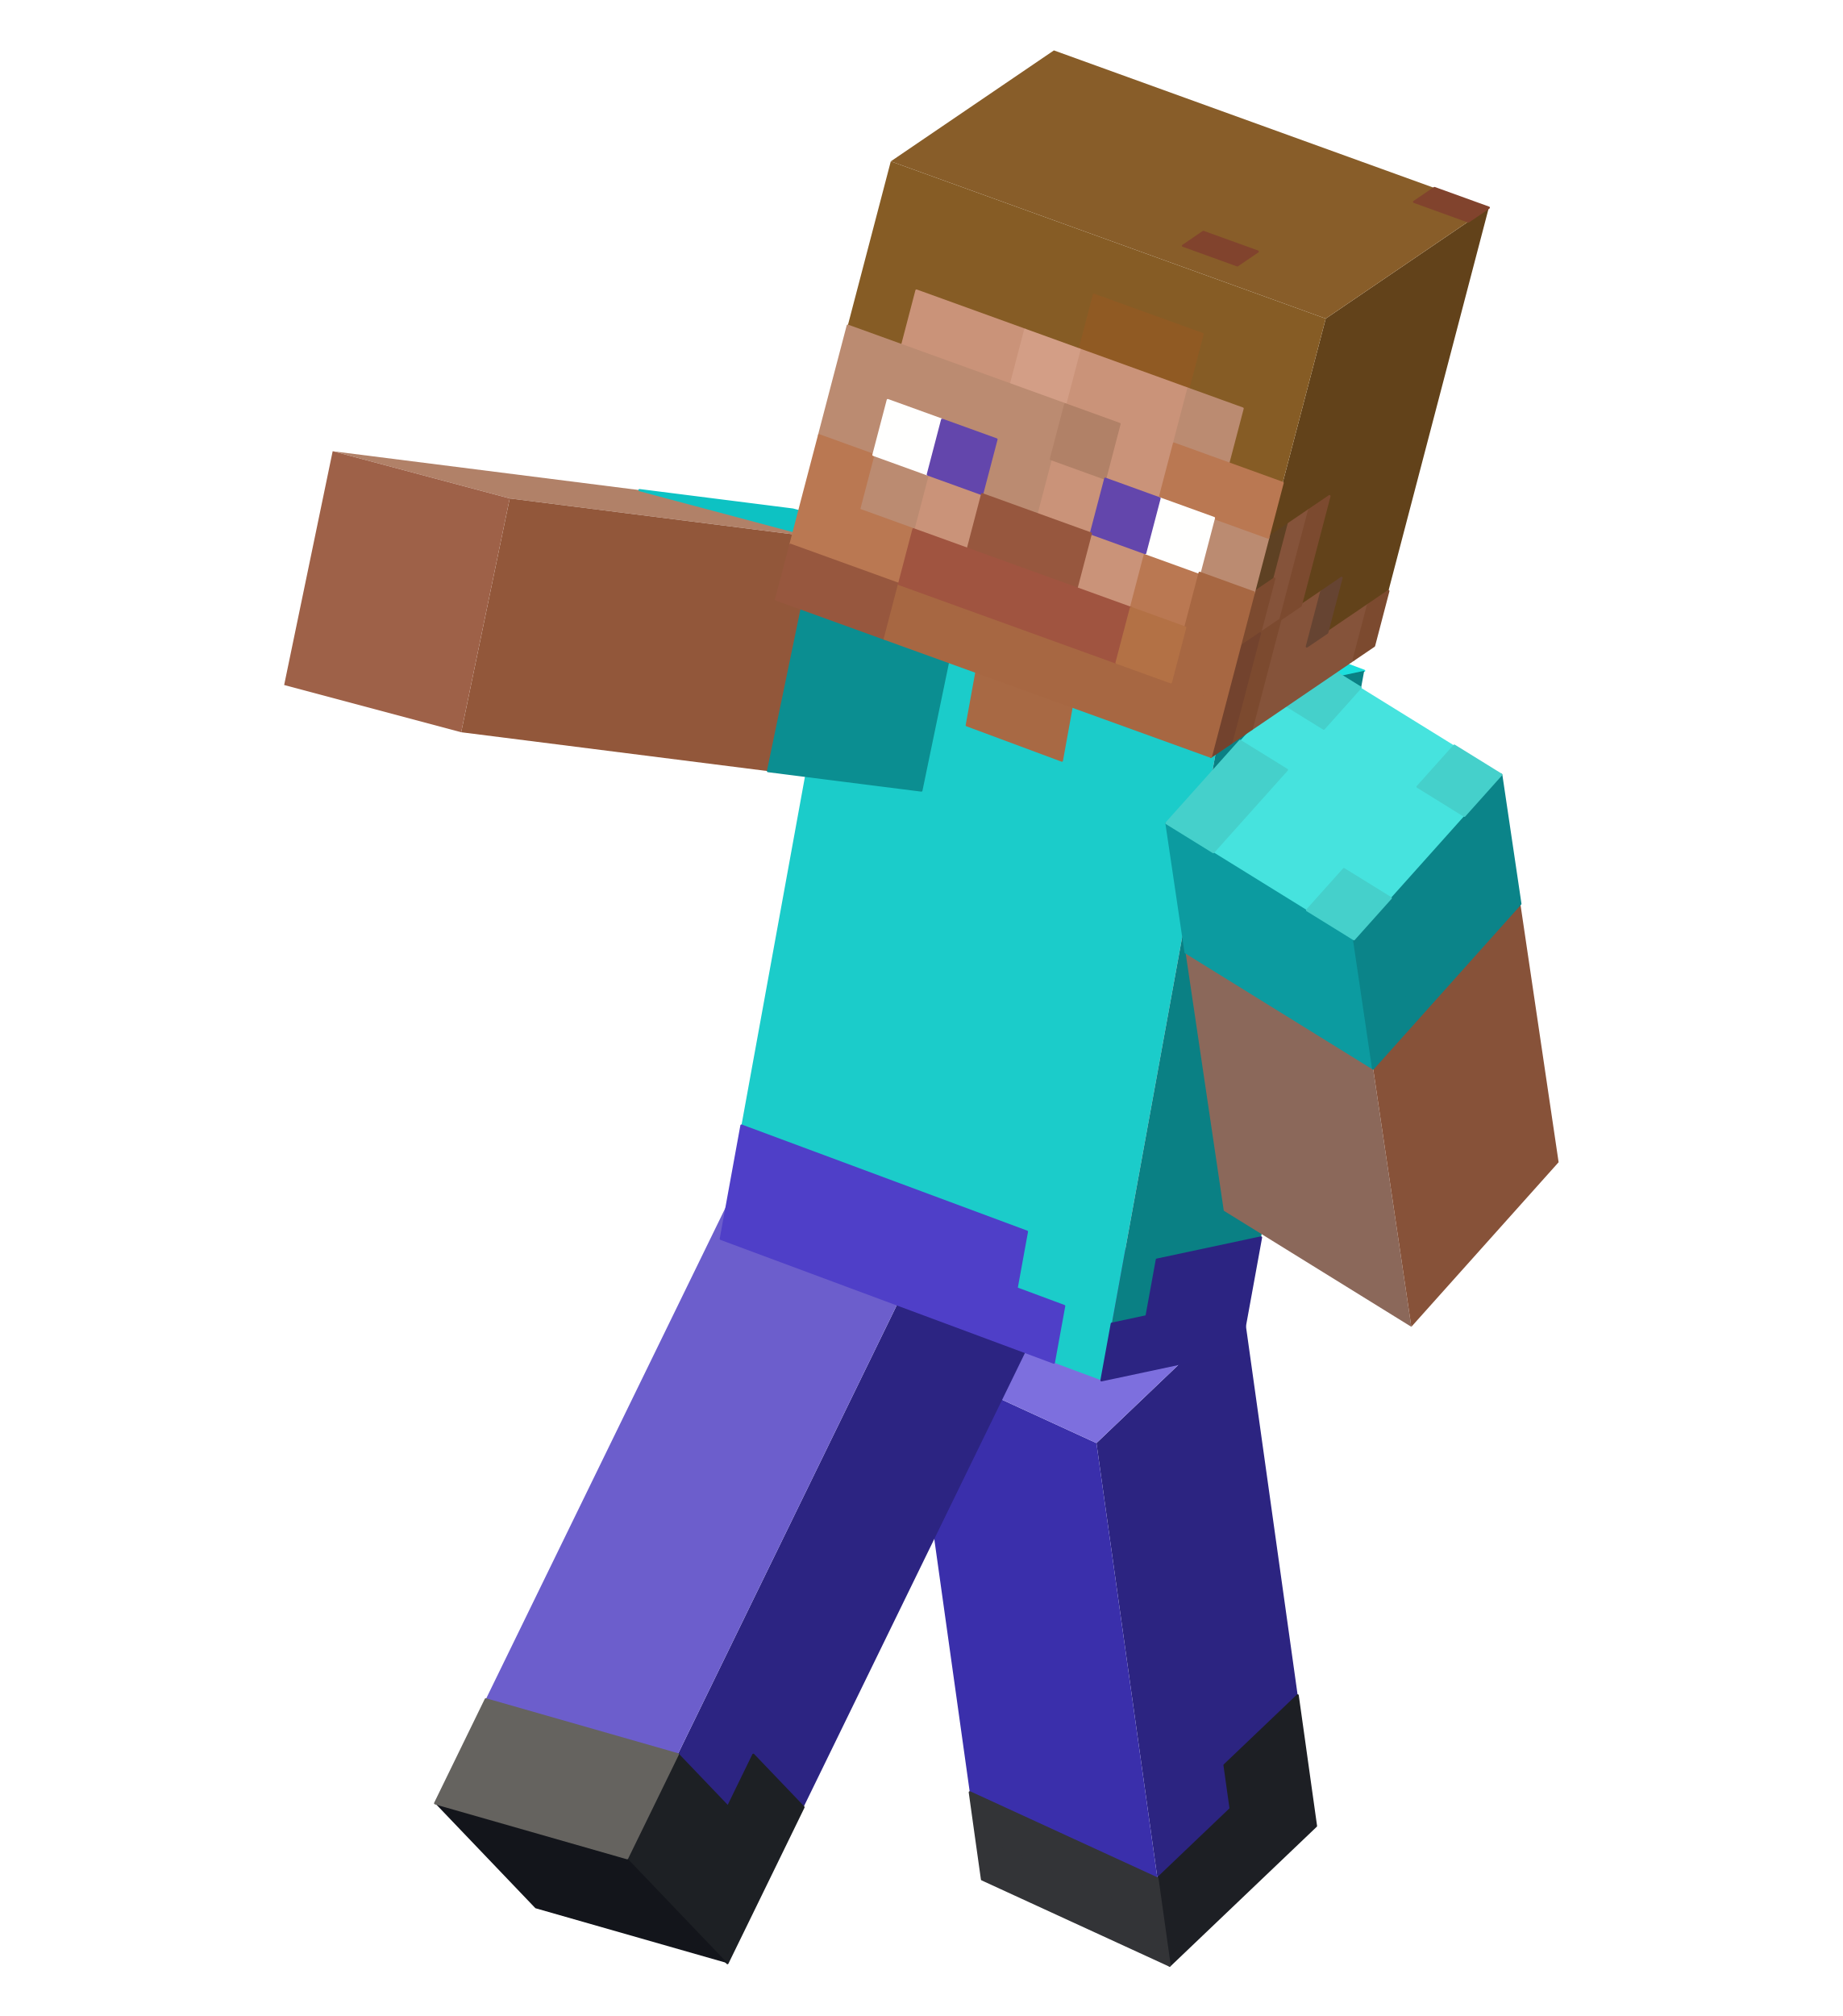
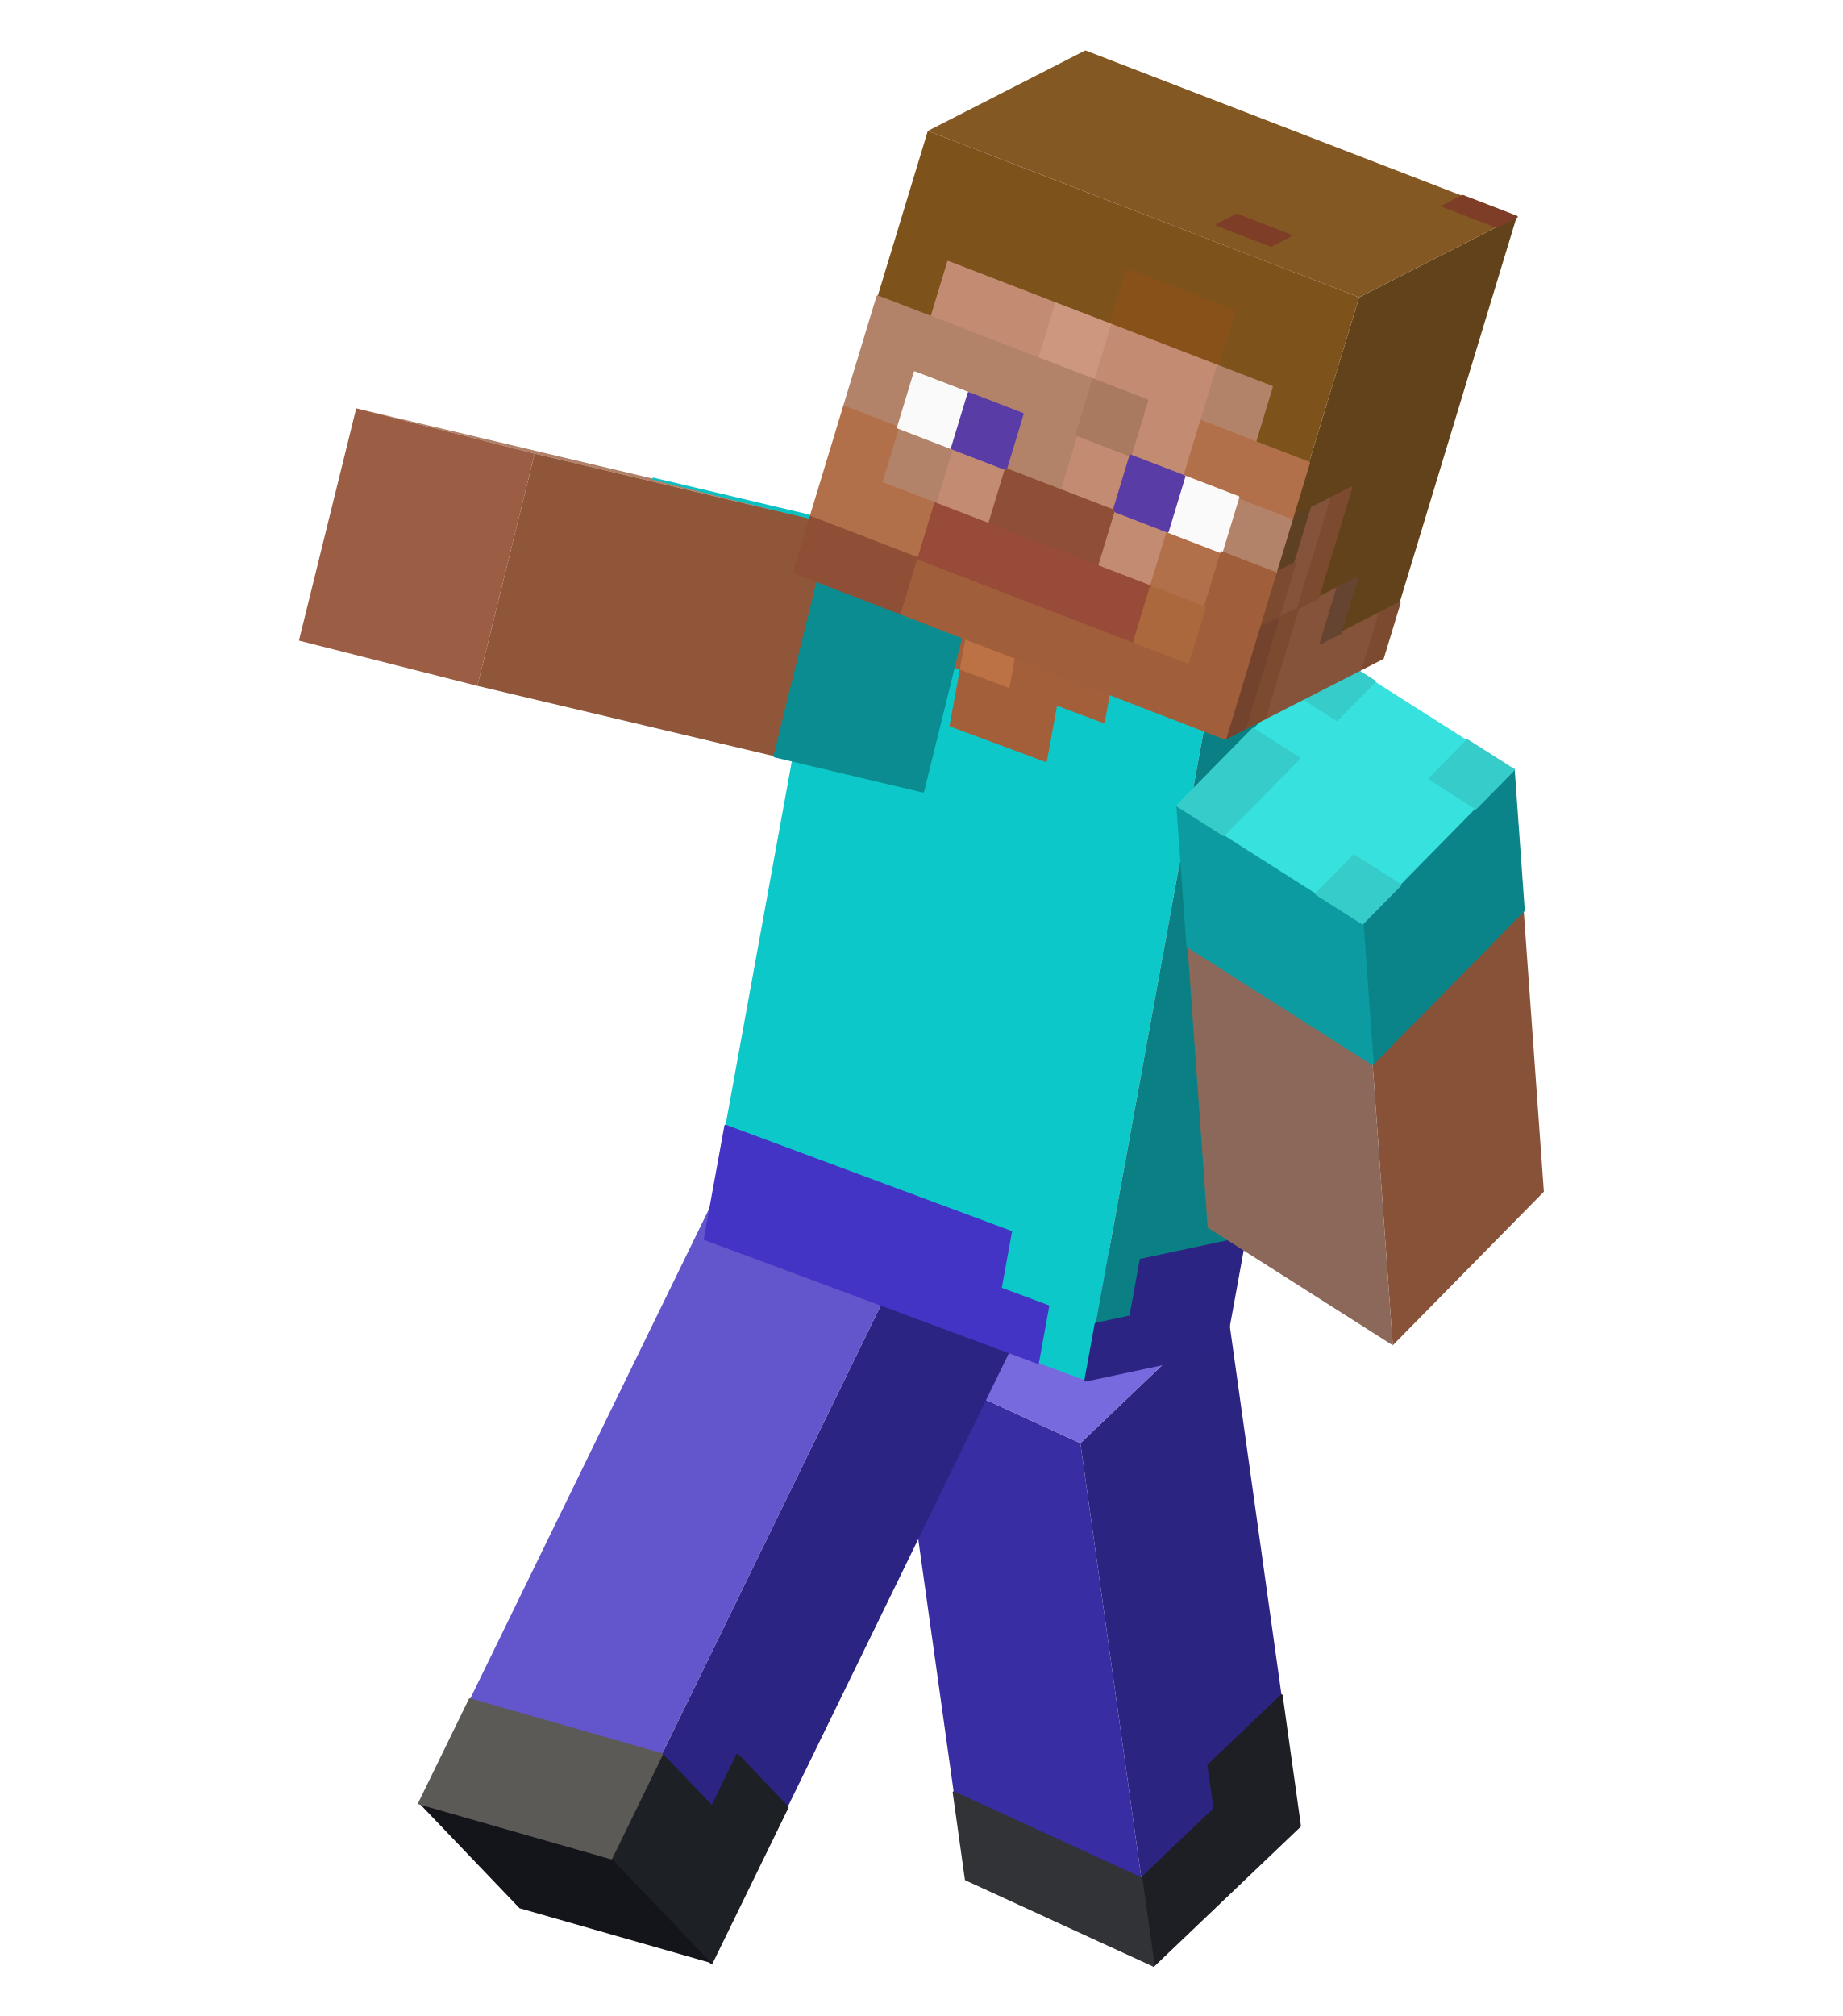
<svg xmlns="http://www.w3.org/2000/svg" viewBox="0 0 512 560" width="512" height="560" role="img" aria-labelledby="steve-title steve-desc">
  <g id="steve">
    <g id="leg-left" aria-label="Left leg">
      <g class="face" data-face="px">
-         <path fill="#2c2481" d="M304.64 400.86L345.29 362.08L365.64 507.22L324.98 546Z" />
-         <path fill="#1d1f24" stroke="#1d1f24" stroke-width=".6" stroke-linejoin="round" d="M340.22 490.32L360.55 470.93L362.25 483.03L341.92 502.42ZM321.59 521.81L362.25 483.03L363.94 495.12L323.29 533.91ZM323.29 533.91L363.94 495.12L365.64 507.22L324.98 546Z" />
+         <path fill="#2c2481" d="M300.18 400.9L340.82 362.13L361.16 507.23L320.52 546Z" />
+         <path fill="#1d1f24" stroke="#1d1f24" stroke-width=".6" stroke-linejoin="round" d="M335.75 490.34L356.08 470.95L357.77 483.04L337.45 502.43ZM317.13 521.82L357.77 483.04L359.47 495.13L318.82 533.91ZM318.82 533.91L359.47 495.13L361.16 507.23L320.52 546Z" />
      </g>
      <g class="face" data-face="front">
-         <path fill="#3a2fab" d="M252.49 376.92L304.64 400.86L324.98 546L272.84 522.05Z" />
-         <path fill="#333437" stroke="#333437" stroke-width=".6" stroke-linejoin="round" d="M269.45 497.86L321.59 521.81L323.29 533.91L271.14 509.96ZM271.14 509.96L323.29 533.91L324.98 546L272.84 522.05Z" />
+         <path fill="#382da3" d="M248.04 376.96L300.18 400.9L320.52 546L268.38 522.06Z" />
+         <path fill="#313336" stroke="#313336" stroke-width=".6" stroke-linejoin="round" d="M264.99 497.88L317.13 521.82L318.82 533.91L266.69 509.97ZM266.69 509.97L318.82 533.91L320.52 546L268.38 522.06Z" />
      </g>
      <g class="face" data-face="top">
-         <path fill="#7d6fde" d="M293.15 338.13L345.29 362.08L304.64 400.86L252.49 376.92Z" />
+         <path fill="#7769de" d="M288.69 338.19L340.82 362.13L300.18 400.9L248.04 376.96Z" />
      </g>
    </g>
    <g id="leg-right" aria-label="Right leg">
      <g class="face" data-face="px">
-         <path fill="#2c2482" d="M258.75 342.91L286.62 372.05L202.12 545.32L174.25 516.17Z" />
-         <path fill="#1d2024" stroke="#1d2024" stroke-width=".6" stroke-linejoin="round" d="M209.31 487.43L223.25 502L216.21 516.44L202.27 501.87ZM188.34 487.3L216.21 516.44L209.17 530.88L181.3 501.74ZM181.3 501.74L209.17 530.88L202.12 545.32L174.25 516.17Z" />
+         <path fill="#2c2482" d="M254.3 342.96L282.17 372.09L197.69 545.32L169.83 516.18Z" />
+         <path fill="#1d2024" stroke="#1d2024" stroke-width=".6" stroke-linejoin="round" d="M204.88 487.44L218.81 502.01L211.77 516.45L197.84 501.88ZM183.91 487.31L211.77 516.45L204.73 530.88L176.87 501.75ZM176.87 501.75L204.73 530.88L197.69 545.32L169.83 516.18Z" />
      </g>
      <g class="face" data-face="bottom">
-         <path fill="#13151b" d="M120.89 500.91L174.25 516.17L202.12 545.32L148.76 530.06Z" />
+         <path fill="#13151b" d="M116.47 500.92L169.83 516.18L197.69 545.32L144.34 530.06Z" />
      </g>
      <g class="face" data-face="front">
-         <path fill="#6c5ecc" d="M205.39 327.64L258.75 342.91L174.25 516.17L120.89 500.91Z" />
-         <path fill="#65635f" stroke="#65635f" stroke-width=".6" stroke-linejoin="round" d="M134.97 472.03L188.34 487.3L181.3 501.74L127.93 486.47ZM127.93 486.47L181.3 501.74L174.25 516.17L120.89 500.91Z" />
+         <path fill="#6355cb" d="M200.95 327.7L254.3 342.96L169.83 516.18L116.47 500.92Z" />
+         <path fill="#5c5a57" stroke="#5c5a57" stroke-width=".6" stroke-linejoin="round" d="M130.55 472.05L183.91 487.31L176.87 501.75L123.51 486.49ZM123.51 486.49L176.87 501.75L169.83 516.18L116.47 500.92Z" />
      </g>
    </g>
    <g id="torso" aria-label="Torso">
      <g class="face" data-face="front">
-         <path fill="#1bccca" d="M234.67 155.24L340.44 194.55L306.03 383.43L200.26 344.13Z" />
-         <path fill="#a86944" stroke="#a86944" stroke-width=".6" stroke-linejoin="round" d="M261.11 165.07L274.33 169.98L271.46 185.72L258.24 180.81ZM287.55 174.89L313.99 184.72L311.13 200.46L284.68 190.64ZM271.46 185.72L297.9 195.55L295.04 211.29L268.6 201.46Z" />
-         <path fill="#c17b4e" stroke="#c17b4e" stroke-width=".6" stroke-linejoin="round" d="M274.33 169.98L287.55 174.89L284.68 190.64L271.46 185.72Z" />
-         <path fill="#4f3fc8" stroke="#4f3fc8" stroke-width=".6" stroke-linejoin="round" d="M206 312.65L285.33 342.13L282.46 357.87L203.13 328.39ZM203.13 328.39L295.68 362.78L292.81 378.52L200.26 344.13Z" />
+         <path fill="#0dc8c8" d="M230.22 155.34L335.97 194.64L301.57 383.48L195.83 344.18Z" />
+         <path fill="#a25f3a" stroke="#a25f3a" stroke-width=".6" stroke-linejoin="round" d="M256.66 165.16L269.88 170.08L267.01 185.81L253.79 180.9ZM283.09 174.99L309.53 184.81L306.66 200.55L280.23 190.72ZM267.01 185.81L293.45 195.64L290.58 211.37L264.14 201.55Z" />
+         <path fill="#bc7245" stroke="#bc7245" stroke-width=".6" stroke-linejoin="round" d="M269.88 170.08L283.09 174.99L280.23 190.72L267.01 185.81Z" />
+         <path fill="#4434c5" stroke="#4434c5" stroke-width=".6" stroke-linejoin="round" d="M201.56 312.71L280.87 342.18L278 357.92L198.7 328.44ZM198.7 328.44L291.22 362.83L288.36 378.56L195.83 344.18Z" />
      </g>
      <g class="face" data-face="top">
-         <path fill="#a3603c" d="M273.26 147.02L379.03 186.33L340.44 194.55L234.67 155.24Z" />
-         <path fill="#1ddfdd" stroke="#1ddfdd" stroke-width=".6" stroke-linejoin="round" d="M273.26 147.02L286.49 151.93L276.84 153.99L263.61 149.08ZM365.81 181.41L379.03 186.33L369.38 188.38L356.16 183.47ZM263.61 149.08L276.84 153.99L267.19 156.04L253.96 151.13ZM356.16 183.47L369.38 188.38L359.73 190.44L346.51 185.52ZM253.96 151.13L267.19 156.04L257.54 158.1L244.32 153.19ZM346.51 185.52L359.73 190.44L350.08 192.49L336.86 187.58ZM244.32 153.19L257.54 158.1L247.89 160.16L234.67 155.24ZM336.86 187.58L350.08 192.49L340.44 194.55L327.21 189.63Z" />
+         <path fill="#a3603d" d="M268.81 147.12L374.55 186.42L335.97 194.64L230.22 155.34Z" />
+         <path fill="#1edfdd" stroke="#1edfdd" stroke-width=".6" stroke-linejoin="round" d="M268.81 147.12L282.03 152.03L272.38 154.09L259.16 149.18ZM361.34 181.5L374.55 186.42L364.91 188.47L351.69 183.56ZM259.16 149.18L272.38 154.09L262.74 156.14L249.52 151.23ZM351.69 183.56L364.91 188.47L355.26 190.53L342.04 185.61ZM249.52 151.23L262.74 156.14L253.09 158.2L239.87 153.29ZM342.04 185.61L355.26 190.53L345.61 192.58L332.4 187.67ZM239.87 153.29L253.09 158.2L243.44 160.25L230.22 155.34ZM332.4 187.67L345.61 192.58L335.97 194.64L322.75 189.72Z" />
      </g>
      <g class="face" data-face="px">
-         <path fill="#0a8084" d="M340.44 194.55L379.03 186.33L344.63 375.21L306.03 383.43Z" />
-         <path fill="#2c2482" stroke="#2c2482" stroke-width=".6" stroke-linejoin="round" d="M321.42 349.9L350.37 343.73L347.5 359.47L318.55 365.64ZM308.9 367.69L347.5 359.47L344.63 375.21L306.03 383.43Z" />
+         <path fill="#0a8084" d="M335.97 194.64L374.55 186.42L340.16 375.26L301.57 383.48Z" />
+         <path fill="#2c2482" stroke="#2c2482" stroke-width=".6" stroke-linejoin="round" d="M316.95 349.95L345.89 343.78L343.03 359.52L314.09 365.68ZM304.44 367.74L343.03 359.52L340.16 375.26L301.57 383.48Z" />
      </g>
    </g>
    <g id="arm-left" aria-label="Left arm">
+       <g class="face" data-face="px">
+         <path fill="#885239" d="M378.57 256.5L420.55 213.83L428.95 331.03L386.97 373.7Z" />
+         <path fill="#0b8489" stroke="#0b8489" stroke-width=".6" stroke-linejoin="round" d="M378.57 256.5L420.55 213.83L421.25 223.6L379.27 266.26ZM379.27 266.26L421.25 223.6L421.95 233.36L379.97 276.03ZM379.97 276.03L421.95 233.36L422.65 243.13L380.67 285.8ZM380.67 285.8L422.65 243.13L423.35 252.9L381.37 295.56Z" />
+       </g>
      <g class="face" data-face="front">
-         <path fill="#8b685a" d="M324.08 228.65L376.19 260.9L392.13 368.56L340.02 336.31Z" />
-         <path fill="#0c9ba0" stroke="#0c9ba0" stroke-width=".6" stroke-linejoin="round" d="M324.08 228.65L376.19 260.9L377.52 269.87L325.41 237.62ZM325.41 237.62L377.52 269.87L378.85 278.84L326.74 246.59ZM326.74 246.59L378.85 278.84L380.17 287.81L328.07 255.57ZM328.07 255.57L380.17 287.81L381.5 296.79L329.4 264.54Z" />
-       </g>
-       <g class="face" data-face="px">
-         <path fill="#875239" d="M376.19 260.9L417.11 215.18L433.05 322.84L392.13 368.56Z" />
-         <path fill="#0b8489" stroke="#0b8489" stroke-width=".6" stroke-linejoin="round" d="M376.19 260.9L417.11 215.18L418.44 224.15L377.52 269.87ZM377.52 269.87L418.44 224.15L419.77 233.12L378.85 278.84ZM378.85 278.84L419.77 233.12L421.1 242.09L380.17 287.81ZM380.17 287.81L421.1 242.09L422.43 251.06L381.5 296.79Z" />
+         <path fill="#8b685a" d="M327.14 223.8L378.57 256.5L386.97 373.7L335.54 341Z" />
+         <path fill="#0c9ba0" stroke="#0c9ba0" stroke-width=".6" stroke-linejoin="round" d="M327.14 223.8L378.57 256.5L379.27 266.26L327.84 233.57ZM327.84 233.57L379.27 266.26L379.97 276.03L328.54 243.33ZM328.54 243.33L379.97 276.03L380.67 285.8L329.24 253.1ZM329.24 253.1L380.67 285.8L381.37 295.56L329.94 262.87Z" />
      </g>
      <g class="face" data-face="top">
-         <path fill="#46e3de" d="M365 182.93L417.11 215.18L376.19 260.9L324.08 228.65Z" />
-         <path fill="#45d0cb" stroke="#45d0cb" stroke-width=".6" stroke-linejoin="round" d="M365 182.93L378.03 190.99L367.8 202.42L354.77 194.36ZM404.08 207.12L417.11 215.18L406.88 226.61L393.85 218.55ZM344.54 205.79L357.57 213.85L347.34 225.28L334.31 217.22ZM334.31 217.22L347.34 225.28L337.11 236.71L324.08 228.65ZM373.39 241.41L386.42 249.47L376.19 260.9L363.16 252.84Z" />
+         <path fill="#37e1de" d="M369.12 181.13L420.55 213.83L378.57 256.5L327.14 223.8Z" />
+         <path fill="#36ccc9" stroke="#36ccc9" stroke-width=".6" stroke-linejoin="round" d="M369.12 181.13L381.98 189.31L371.48 199.97L358.62 191.8ZM407.7 205.66L420.55 213.83L410.06 224.5L397.2 216.32ZM348.13 202.47L360.99 210.64L350.49 221.31L337.63 213.13ZM337.63 213.13L350.49 221.31L340 231.97L327.14 223.8ZM376.21 237.66L389.07 245.83L378.57 256.5L365.71 248.32Z" />
      </g>
    </g>
    <g id="arm-right" aria-label="Right arm">
      <g class="face" data-face="front">
-         <path fill="#b18168" d="M220.29 141.54L269.48 154.66L141.62 138.46L92.43 125.34Z" />
-         <path fill="#0dc2c3" stroke="#0dc2c3" stroke-width=".6" stroke-linejoin="round" d="M220.29 141.54L269.48 154.66L258.83 153.31L209.64 140.19ZM209.64 140.19L258.83 153.31L248.17 151.96L198.98 138.84ZM198.98 138.84L248.17 151.96L237.52 150.61L188.33 137.49ZM188.33 137.49L237.52 150.61L226.86 149.26L177.67 136.14Z" />
+         <path fill="#b08068" d="M222.8 142.76L272.38 155.34L148.55 126L98.97 113.43Z" />
+         <path fill="#0dc1c2" stroke="#0dc1c2" stroke-width=".6" stroke-linejoin="round" d="M222.8 142.76L272.38 155.34L262.07 152.89L212.48 140.32ZM212.48 140.32L262.07 152.89L251.75 150.45L202.16 137.87ZM202.16 137.87L251.75 150.45L241.43 148L191.84 135.43ZM191.84 135.43L241.43 148L231.11 145.56L181.52 132.98Z" />
      </g>
      <g class="face" data-face="px">
-         <path fill="#92573a" d="M269.48 154.66L256 219.6L128.14 203.4L141.62 138.46Z" />
-         <path fill="#0b8e91" stroke="#0b8e91" stroke-width=".6" stroke-linejoin="round" d="M269.48 154.66L256 219.6L245.34 218.25L258.83 153.31ZM258.83 153.31L245.34 218.25L234.69 216.9L248.17 151.96ZM248.17 151.96L234.69 216.9L224.03 215.55L237.52 150.61ZM237.52 150.61L224.03 215.55L213.38 214.2L226.86 149.26Z" />
+         <path fill="#90563a" d="M272.38 155.34L256.46 219.85L132.63 190.52L148.55 126Z" />
+         <path fill="#0b8c90" stroke="#0b8c90" stroke-width=".6" stroke-linejoin="round" d="M272.38 155.34L256.46 219.85L246.14 217.41L262.07 152.89ZM262.07 152.89L246.14 217.41L235.82 214.96L251.75 150.45ZM251.75 150.45L235.82 214.96L225.51 212.52L241.43 148ZM241.43 148L225.51 212.52L215.19 210.07L231.11 145.56Z" />
      </g>
      <g class="face" data-face="bottom">
-         <path fill="#9e6148" d="M92.43 125.34L141.62 138.46L128.14 203.4L78.95 190.28Z" />
+         <path fill="#9b5d44" d="M98.97 113.43L148.55 126L132.63 190.52L83.05 177.94Z" />
      </g>
    </g>
    <g id="head" aria-label="Head">
      <g class="face" data-face="px">
-         <path fill="#62421a" d="M368.34 88.5L413.66 57.68L381.77 179.4L336.44 210.21Z" />
-         <path fill="#5e4123" stroke="#5e4123" stroke-width=".6" stroke-linejoin="round" d="M352.39 149.35L358.06 145.5L354.07 160.72L348.4 164.57Z" />
-         <path fill="#85533a" stroke="#85533a" stroke-width=".6" stroke-linejoin="round" d="M358.06 145.5L363.72 141.65L359.73 156.87L354.07 160.72ZM354.07 160.72L359.73 156.87L355.75 172.08L350.08 175.93ZM355.75 172.08L367.08 164.38L363.09 179.59L351.76 187.29ZM351.76 187.29L380.09 168.04L376.1 183.25L347.78 202.51Z" />
-         <path fill="#7c4a2f" stroke="#7c4a2f" stroke-width=".6" stroke-linejoin="round" d="M363.72 141.65L369.39 137.8L365.4 153.01L359.73 156.87ZM348.4 164.57L354.07 160.72L350.08 175.93L344.42 179.78ZM359.73 156.87L365.4 153.01L361.41 168.23L355.75 172.08ZM350.08 175.93L355.75 172.08L351.76 187.29L346.1 191.15ZM346.1 191.15L351.76 187.29L347.78 202.51L342.11 206.36ZM380.09 168.04L385.75 164.18L381.77 179.4L376.1 183.25Z" />
-         <path fill="#73432e" stroke="#73432e" stroke-width=".6" stroke-linejoin="round" d="M344.42 179.78L350.08 175.93L346.1 191.15L340.43 195ZM340.43 195L346.1 191.15L342.11 206.36L336.44 210.21Z" />
-         <path fill="#664432" stroke="#664432" stroke-width=".6" stroke-linejoin="round" d="M367.08 164.38L372.74 160.52L368.76 175.74L363.09 179.59Z" />
+         <path fill="#62421a" d="M377.63 82.59L421.4 60.22L384.2 182.8L340.43 205.17Z" />
+         <path fill="#5e4123" stroke="#5e4123" stroke-width=".6" stroke-linejoin="round" d="M359.03 143.88L364.5 141.08L359.85 156.41L354.38 159.2Z" />
+         <path fill="#85533a" stroke="#85533a" stroke-width=".6" stroke-linejoin="round" d="M364.5 141.08L369.97 138.29L365.32 153.61L359.85 156.41ZM359.85 156.41L365.32 153.61L360.67 168.93L355.2 171.73ZM360.67 168.93L371.61 163.34L366.96 178.66L356.02 184.26ZM356.02 184.26L383.38 170.28L378.73 185.6L351.37 199.58Z" />
+         <path fill="#7c4a2f" stroke="#7c4a2f" stroke-width=".6" stroke-linejoin="round" d="M369.97 138.29L375.44 135.49L370.79 150.81L365.32 153.61ZM354.38 159.2L359.85 156.41L355.2 171.73L349.73 174.53ZM365.32 153.61L370.79 150.81L366.14 166.14L360.67 168.93ZM355.2 171.73L360.67 168.93L356.02 184.26L350.55 187.05ZM350.55 187.05L356.02 184.26L351.37 199.58L345.9 202.38ZM383.38 170.28L388.85 167.48L384.2 182.8L378.73 185.6Z" />
+         <path fill="#73432e" stroke="#73432e" stroke-width=".6" stroke-linejoin="round" d="M349.73 174.53L355.2 171.73L350.55 187.05L345.08 189.85ZM345.08 189.85L350.55 187.05L345.9 202.38L340.43 205.17Z" />
+         <path fill="#664432" stroke="#664432" stroke-width=".6" stroke-linejoin="round" d="M371.61 163.34L377.08 160.55L372.43 175.87L366.96 178.66Z" />
      </g>
      <g class="face" data-face="top">
-         <path fill="#885d29" d="M292.82 14L413.66 57.68L368.34 88.5L247.5 44.82Z" />
-         <path fill="#81432d" stroke="#81432d" stroke-width=".6" stroke-linejoin="round" d="M398.55 52.22L413.66 57.68L407.99 61.53L392.89 56.07ZM334.35 64.41L349.46 69.87L343.79 73.72L328.69 68.26Z" />
+         <path fill="#835823" d="M301.55 14L421.4 60.22L377.63 82.59L257.78 36.37Z" />
+         <path fill="#7d3d27" stroke="#7d3d27" stroke-width=".6" stroke-linejoin="round" d="M406.42 54.44L421.4 60.22L415.93 63.02L400.95 57.24ZM343.63 59.66L358.61 65.44L353.14 68.24L338.16 62.46Z" />
      </g>
      <g class="face" data-face="front">
-         <path fill="#865c25" d="M247.5 44.82L368.34 88.5L336.44 210.21L215.61 166.53Z" />
-         <path fill="#905a23" stroke="#905a23" stroke-width=".6" stroke-linejoin="round" d="M303.93 81.87L334.14 92.79L330.15 108.01L299.95 97.09Z" />
-         <path fill="#ca9379" stroke="#ca9379" stroke-width=".6" stroke-linejoin="round" d="M254.63 80.7L284.84 91.62L280.85 106.84L250.65 95.92ZM299.95 97.09L330.15 108.01L326.17 123.22L295.96 112.3ZM311.06 117.76L326.17 123.22L322.18 138.43L307.08 132.97ZM291.97 127.51L307.08 132.97L303.09 148.19L287.99 142.73ZM257.78 131.81L272.88 137.27L268.9 152.48L253.79 147.02ZM303.09 148.19L318.19 153.65L314.21 168.86L299.1 163.4Z" />
-         <path fill="#d39e86" stroke="#d39e86" stroke-width=".6" stroke-linejoin="round" d="M284.84 91.62L299.95 97.09L295.96 112.3L280.85 106.84Z" />
-         <path fill="#bb8b71" stroke="#bb8b71" stroke-width=".6" stroke-linejoin="round" d="M330.15 108.01L345.26 113.47L341.27 128.68L326.17 123.22ZM235.54 90.46L295.96 112.3L291.97 127.51L231.55 105.67ZM231.55 105.67L246.66 111.13L242.67 126.35L227.57 120.89ZM276.87 122.05L291.97 127.51L287.99 142.73L272.88 137.27ZM337.29 143.89L352.39 149.35L348.4 164.57L333.3 159.11ZM242.67 126.35L257.78 131.81L253.79 147.02L238.69 141.56Z" />
-         <path fill="#b18167" stroke="#b18167" stroke-width=".6" stroke-linejoin="round" d="M295.96 112.3L311.06 117.76L307.08 132.97L291.97 127.51Z" />
-         <path fill="#ba7852" stroke="#ba7852" stroke-width=".6" stroke-linejoin="round" d="M326.17 123.22L356.38 134.14L352.39 149.35L322.18 138.43ZM227.57 120.89L242.67 126.35L238.69 141.56L223.58 136.1ZM318.19 153.65L333.3 159.11L329.31 174.32L314.21 168.86ZM223.58 136.1L253.79 147.02L249.8 162.24L219.6 151.32Z" />
-         <path fill="#fffffe" stroke="#fffffe" stroke-width=".6" stroke-linejoin="round" d="M246.66 111.13L261.76 116.59L257.78 131.81L242.67 126.35ZM322.18 138.43L337.29 143.89L333.3 159.11L318.19 153.65Z" />
-         <path fill="#6346ac" stroke="#6346ac" stroke-width=".6" stroke-linejoin="round" d="M261.76 116.59L276.87 122.05L272.88 137.27L257.78 131.81ZM307.08 132.97L322.18 138.43L318.19 153.65L303.09 148.19Z" />
-         <path fill="#97573e" stroke="#97573e" stroke-width=".6" stroke-linejoin="round" d="M272.88 137.27L303.09 148.19L299.1 163.4L268.9 152.48ZM219.6 151.32L249.8 162.24L245.82 177.45L215.61 166.53Z" />
-         <path fill="#a76742" stroke="#a76742" stroke-width=".6" stroke-linejoin="round" d="M333.3 159.11L348.4 164.57L344.42 179.78L329.31 174.32ZM329.31 174.32L344.42 179.78L340.43 195L325.33 189.54ZM249.8 162.24L340.43 195L336.44 210.21L245.82 177.45Z" />
-         <path fill="#a05440" stroke="#a05440" stroke-width=".6" stroke-linejoin="round" d="M253.79 147.02L314.21 168.86L310.22 184.08L249.8 162.24Z" />
-         <path fill="#b37145" stroke="#b37145" stroke-width=".6" stroke-linejoin="round" d="M314.21 168.86L329.31 174.32L325.33 189.54L310.22 184.08Z" />
+         <path fill="#7d531b" d="M257.78 36.37L377.63 82.59L340.43 205.17L220.58 158.95Z" />
+         <path fill="#875119" stroke="#875119" stroke-width=".6" stroke-linejoin="round" d="M313.06 74.8L343.02 86.36L338.37 101.68L308.41 90.12Z" />
+         <path fill="#c38b72" stroke="#c38b72" stroke-width=".6" stroke-linejoin="round" d="M263.46 72.79L293.42 84.35L288.77 99.67L258.81 88.11ZM308.41 90.12L338.37 101.68L333.72 117L303.76 105.45ZM318.74 111.22L333.72 117L329.07 132.32L314.09 126.55ZM299.11 120.77L314.09 126.55L309.44 141.87L294.45 136.09ZM264.49 124.54L279.47 130.32L274.82 145.64L259.84 139.86ZM309.44 141.87L324.42 147.65L319.77 162.97L304.79 157.19Z" />
+         <path fill="#cd977f" stroke="#cd977f" stroke-width=".6" stroke-linejoin="round" d="M293.42 84.35L308.41 90.12L303.76 105.45L288.77 99.67Z" />
+         <path fill="#b38369" stroke="#b38369" stroke-width=".6" stroke-linejoin="round" d="M338.37 101.68L353.35 107.46L348.7 122.78L333.72 117ZM243.83 82.34L303.76 105.45L299.11 120.77L239.18 97.66ZM239.18 97.66L254.16 103.44L249.51 118.76L234.53 112.98ZM284.12 114.99L299.11 120.77L294.45 136.09L279.47 130.32ZM344.05 138.1L359.03 143.88L354.38 159.2L339.4 153.42ZM249.51 118.76L264.49 124.54L259.84 139.86L244.86 134.08Z" />
+         <path fill="#a97960" stroke="#a97960" stroke-width=".6" stroke-linejoin="round" d="M303.76 105.45L318.74 111.22L314.09 126.55L299.11 120.77Z" />
+         <path fill="#b2704a" stroke="#b2704a" stroke-width=".6" stroke-linejoin="round" d="M333.72 117L363.68 128.56L359.03 143.88L329.07 132.32ZM234.53 112.98L249.51 118.76L244.86 134.08L229.88 128.31ZM324.42 147.65L339.4 153.42L334.75 168.75L319.77 162.97ZM229.88 128.31L259.84 139.86L255.19 155.18L225.23 143.63Z" />
+         <path fill="#fafafa" stroke="#fafafa" stroke-width=".6" stroke-linejoin="round" d="M254.16 103.44L269.14 109.21L264.49 124.54L249.51 118.76ZM329.07 132.32L344.05 138.1L339.4 153.42L324.42 147.65Z" />
+         <path fill="#593ca6" stroke="#593ca6" stroke-width=".6" stroke-linejoin="round" d="M269.14 109.21L284.12 114.99L279.47 130.32L264.49 124.54ZM314.09 126.55L329.07 132.32L324.42 147.65L309.44 141.87Z" />
+         <path fill="#8f4e36" stroke="#8f4e36" stroke-width=".6" stroke-linejoin="round" d="M279.47 130.32L309.44 141.87L304.79 157.19L274.82 145.64ZM225.23 143.63L255.19 155.18L250.54 170.51L220.58 158.95Z" />
+         <path fill="#a05e3a" stroke="#a05e3a" stroke-width=".6" stroke-linejoin="round" d="M339.4 153.42L354.38 159.2L349.73 174.53L334.75 168.75ZM334.75 168.75L349.73 174.53L345.08 189.85L330.1 184.07ZM255.19 155.18L345.08 189.85L340.43 205.17L250.54 170.51Z" />
+         <path fill="#984b38" stroke="#984b38" stroke-width=".6" stroke-linejoin="round" d="M259.84 139.86L319.77 162.97L315.12 178.29L255.19 155.18Z" />
+         <path fill="#ab683c" stroke="#ab683c" stroke-width=".6" stroke-linejoin="round" d="M319.77 162.97L334.75 168.75L330.1 184.07L315.12 178.29Z" />
      </g>
    </g>
  </g>
</svg>
